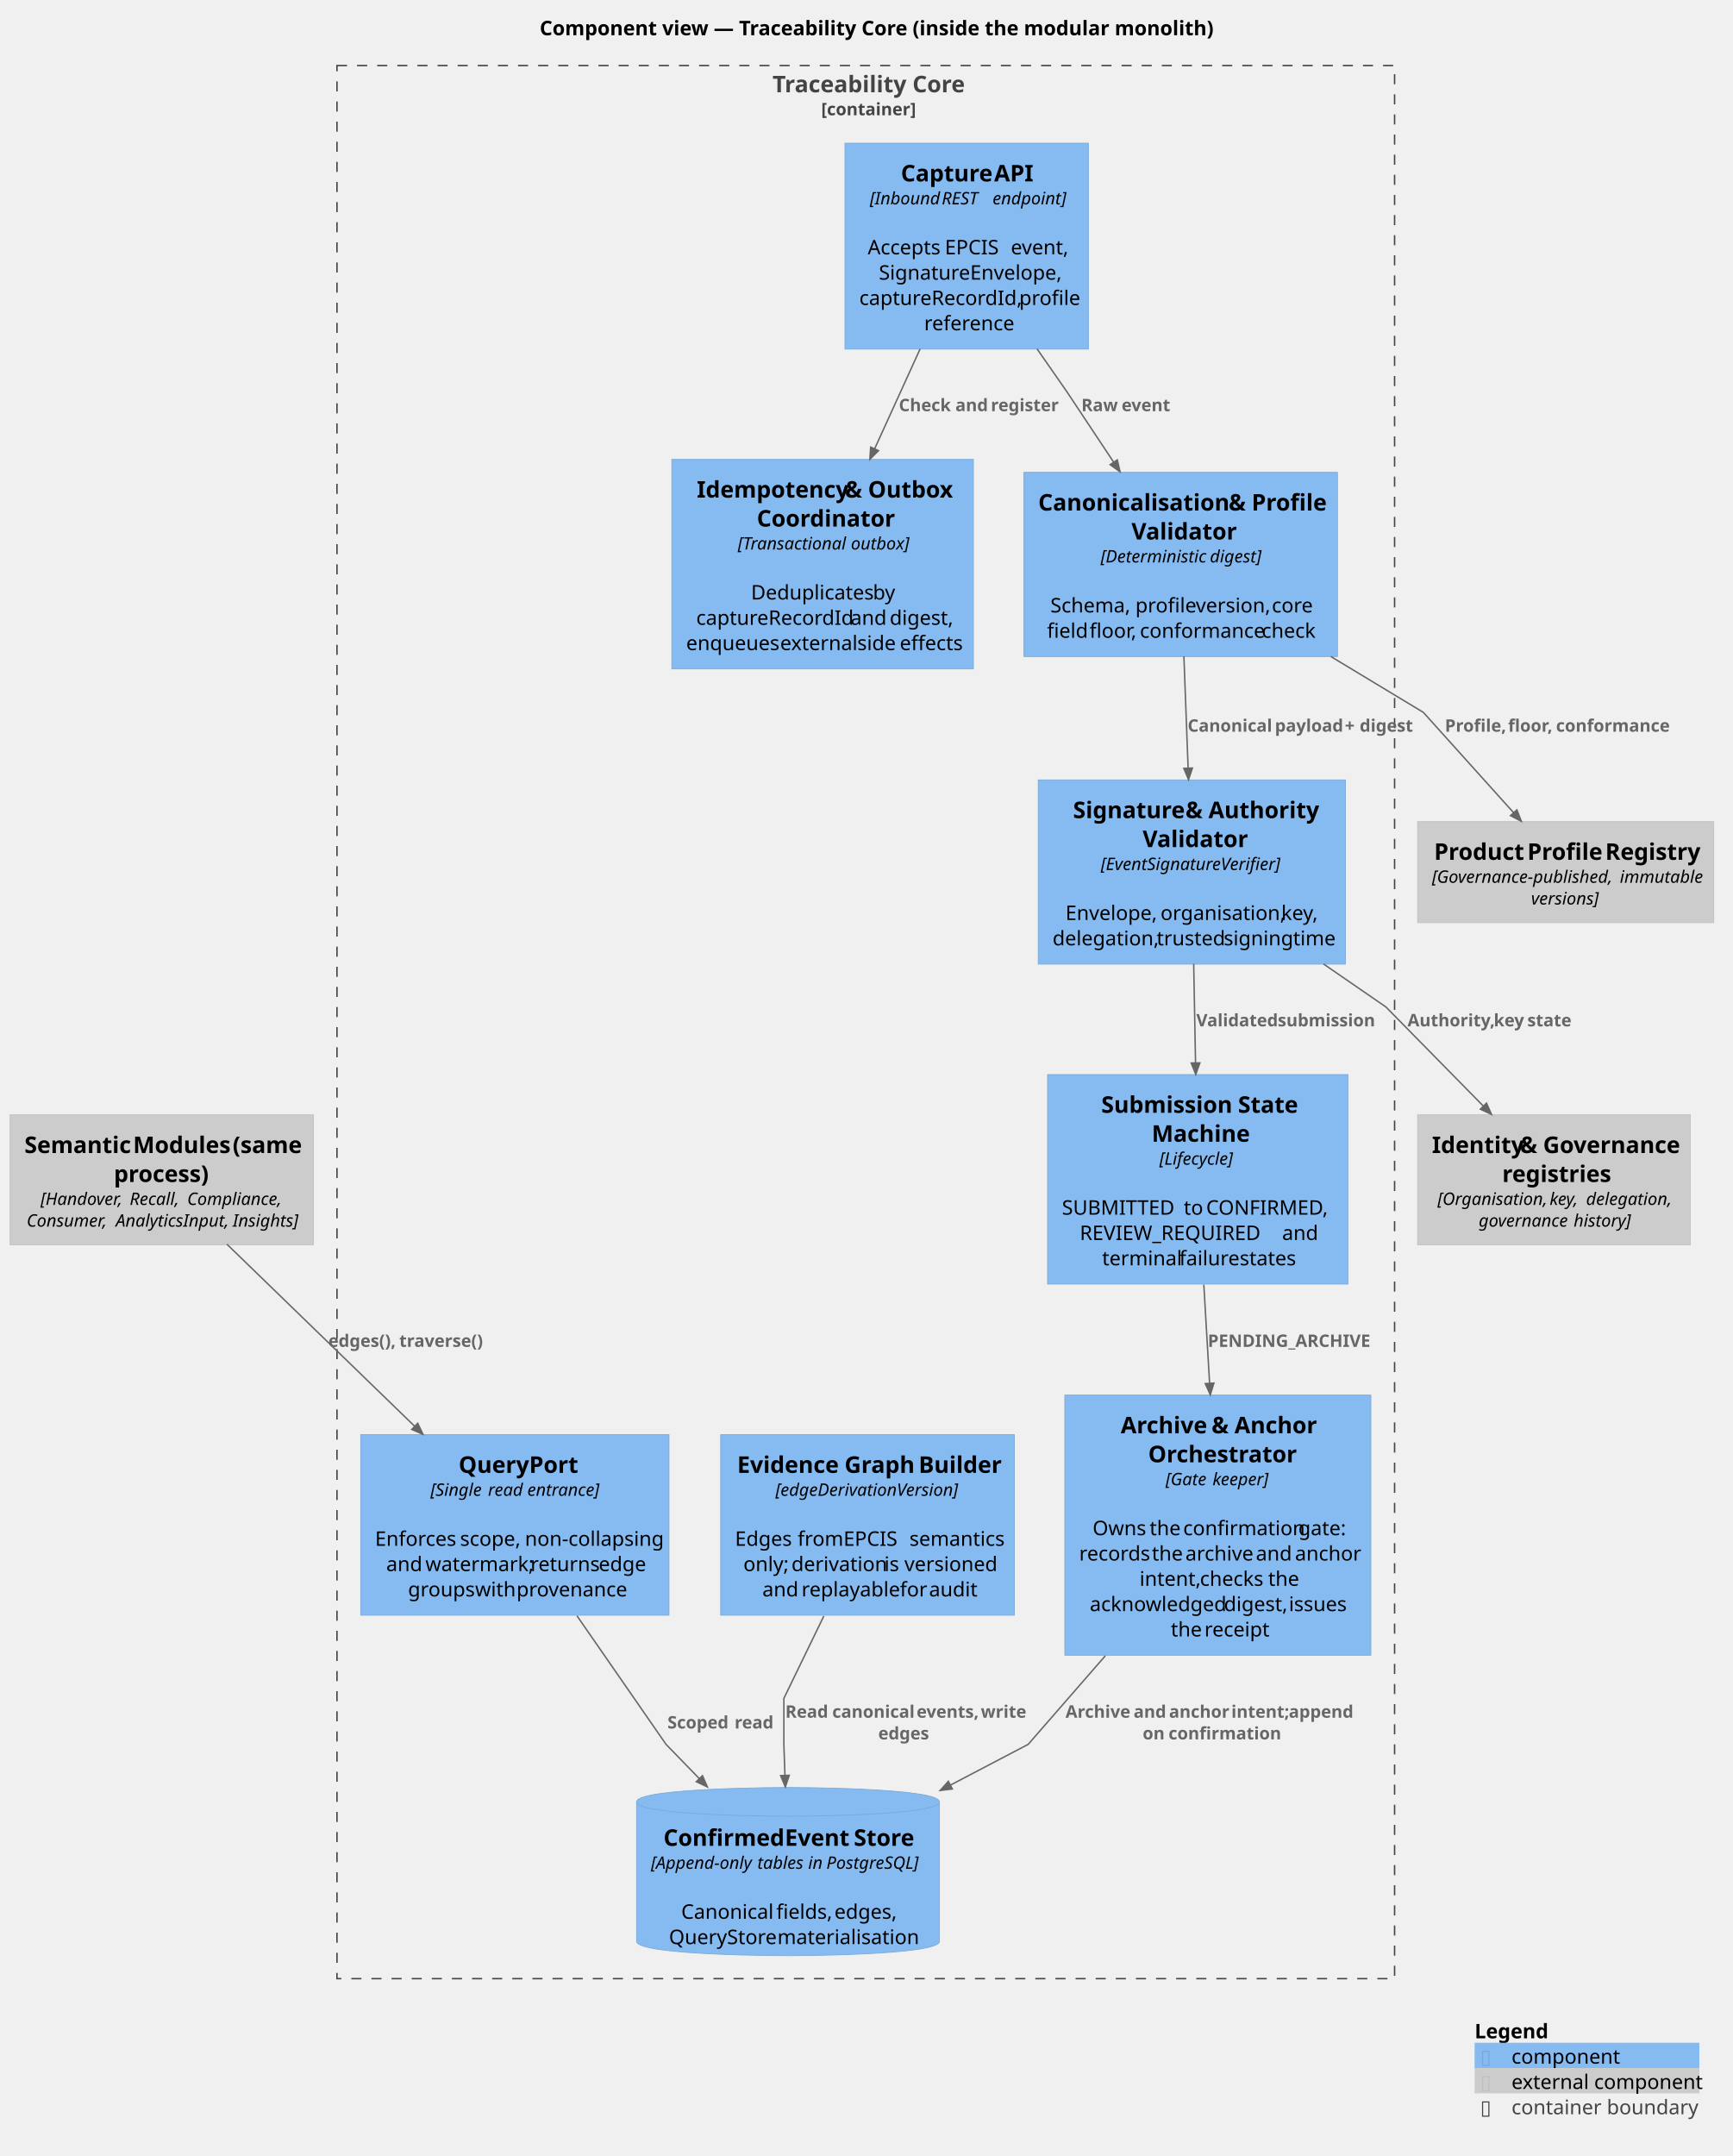
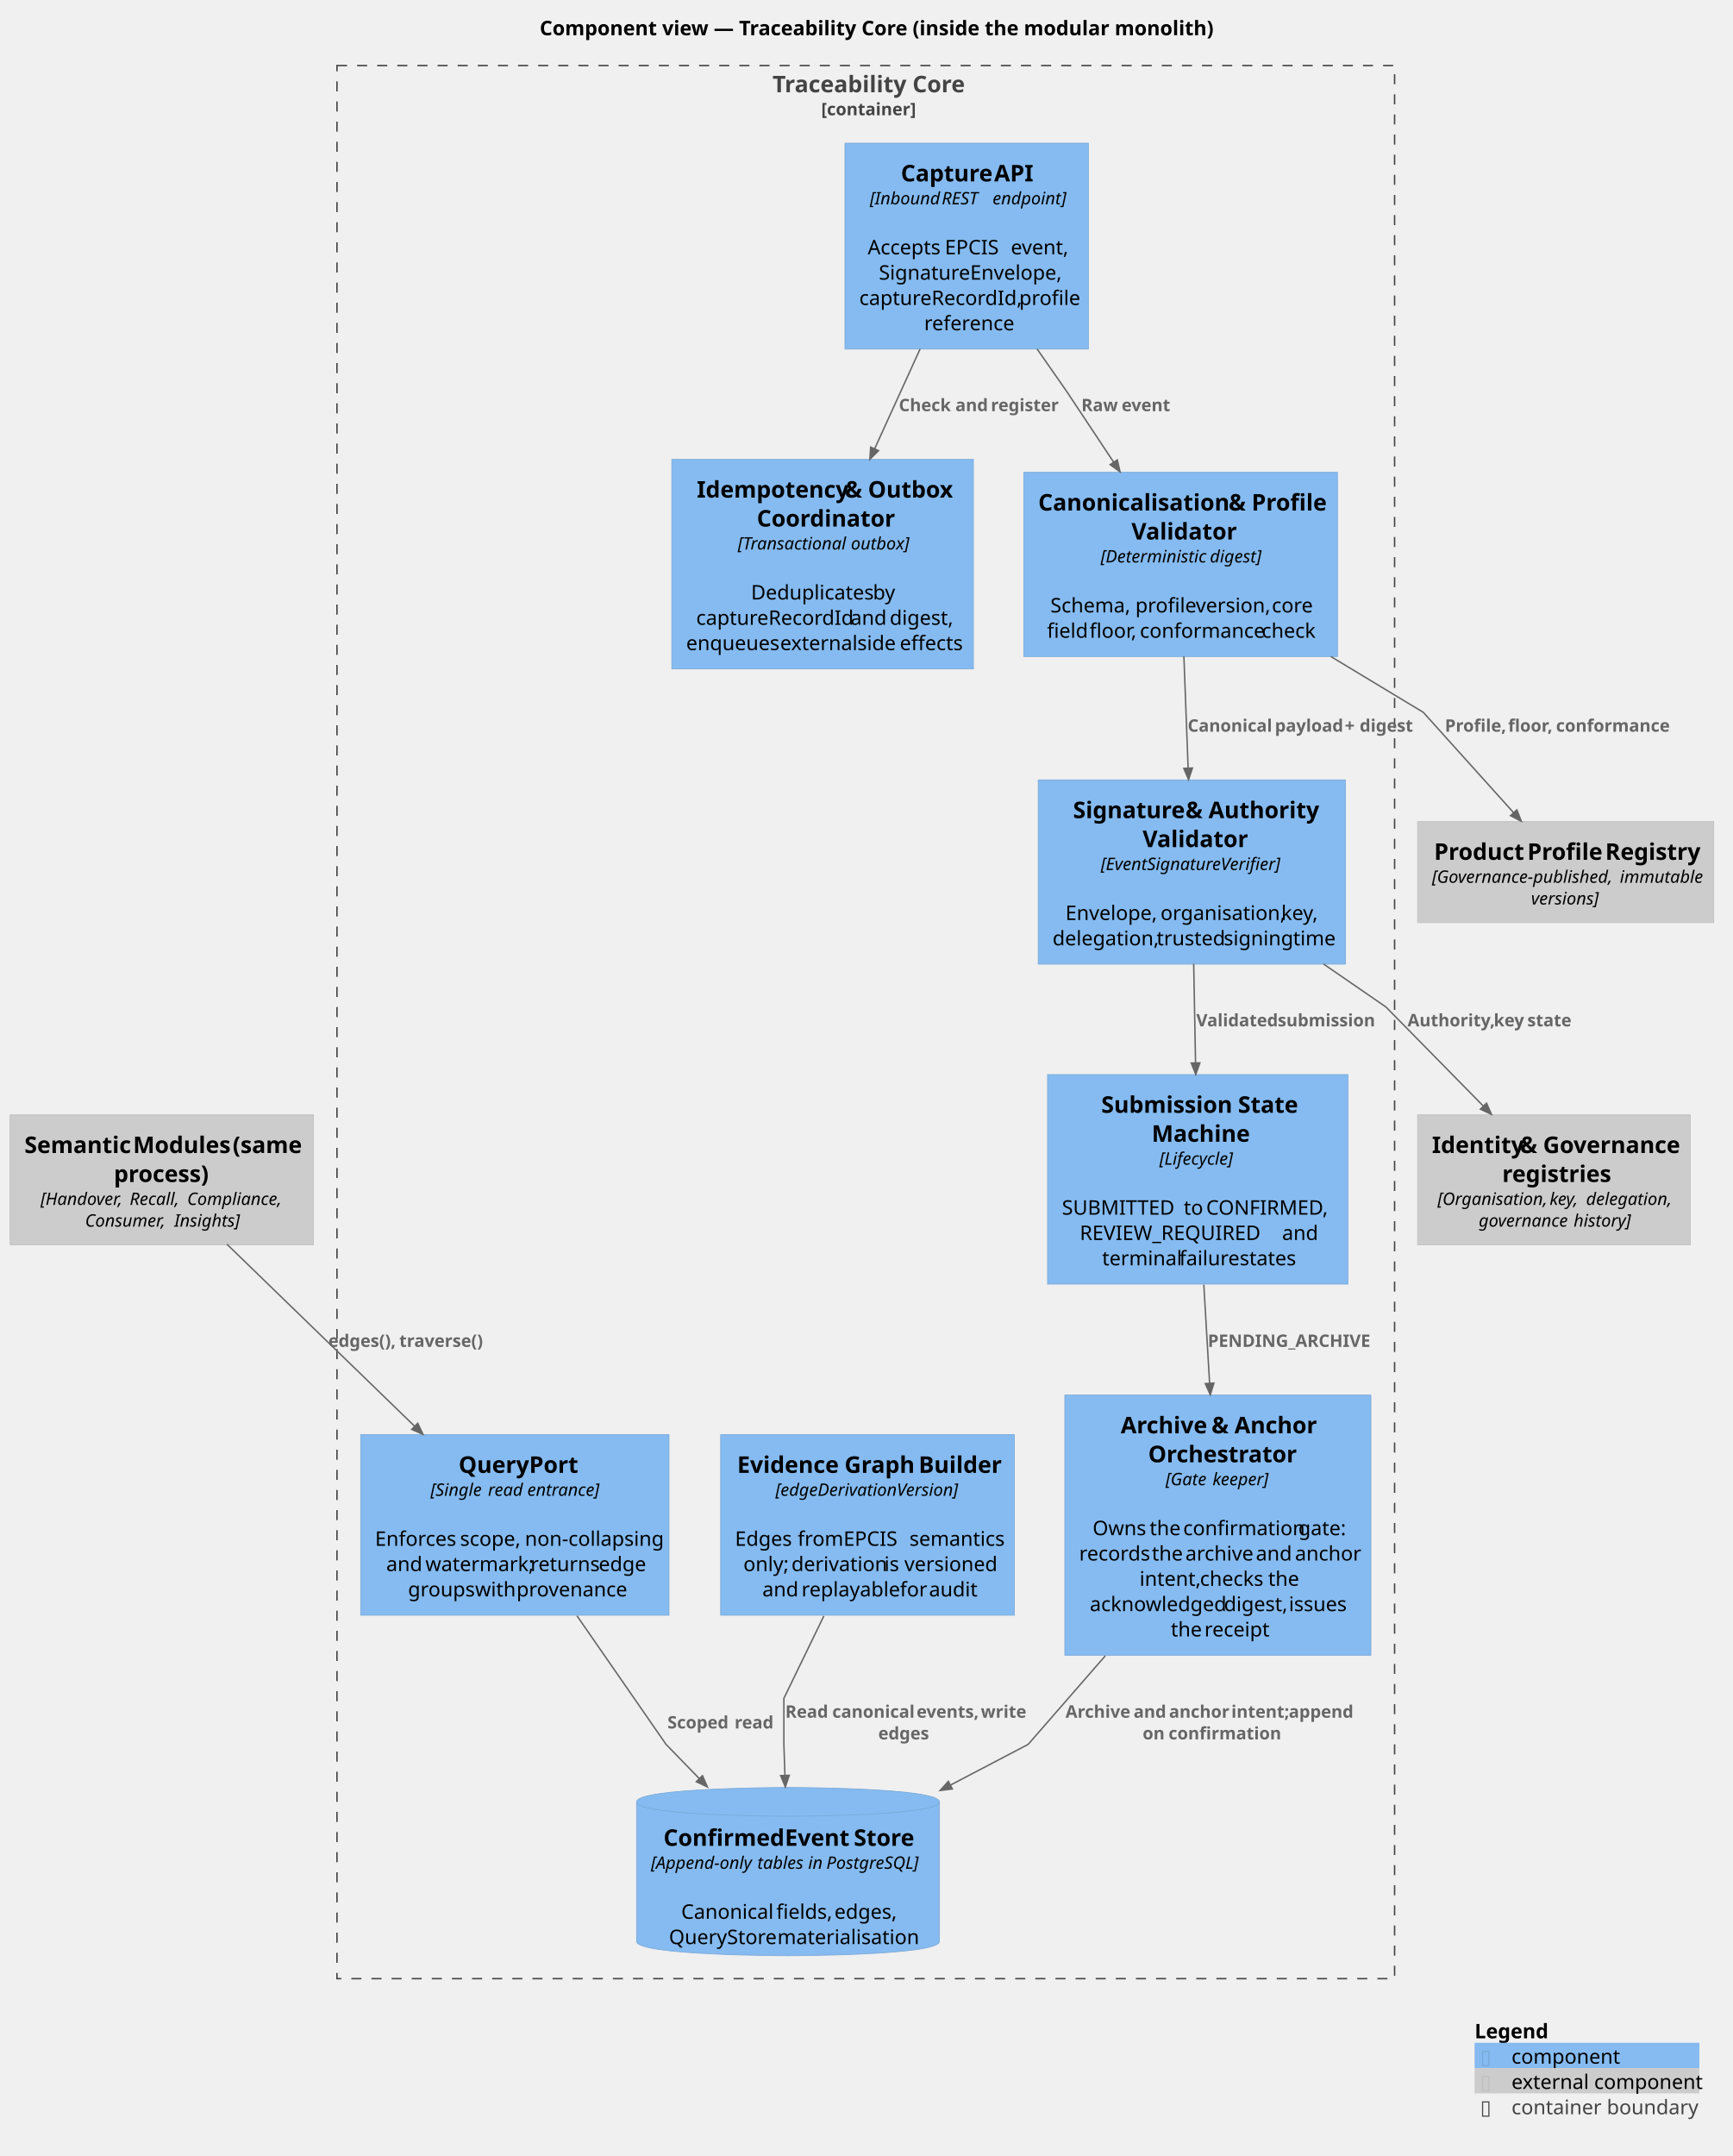
<svg xmlns="http://www.w3.org/2000/svg" version="1.1" data-diagram-type="DESCRIPTION" style="width:1206px;height:1500px;background:#FFFFFF;" width="1206px" height="1500px" viewBox="0 0 1206 1500" zoomAndPan="magnify" preserveAspectRatio="none" contentStyleType="text/css">
  <defs />
  <g font-family="sans-serif" lengthAdjust="spacing">
    <g class="title" data-source-line="4">
      <text x="375.557" y="24.533" fill="#000" font-size="14" textLength="448.485" font-weight="700">Component view — Traceability Core (inside the modular monolith)</text>
    </g>
    <g class="cluster" data-qualified-name="core" id="ent0001" data-source-line="1690">
      <rect x="234.5" y="45.609" width="736" height="1331" fill="none" style="stroke:#444;stroke-width:1;stroke-dasharray:7,7;" />
      <text x="537.586" y="64.219" fill="#444" font-size="16" textLength="129.828" font-weight="700">Traceability Core</text>
      <text x="571.498" y="80.191" fill="#444" font-size="12" textLength="62.004" font-weight="700">[container]</text>
    </g>
    <g class="entity" data-qualified-name="core.capture" id="ent0002" data-source-line="83">
      <rect x="588" y="99.609" width="169.413" height="143.266" fill="#85BBF0" style="stroke:#78A8D8;stroke-width:0.5;" />
      <text x="626.921" y="126.219" fill="#000" font-size="16" textLength="60.453" font-weight="700">Capture</text>
      <text x="687.375" y="126.219" fill="#000" font-size="16" font-weight="700"> </text>
      <text x="691.82" y="126.219" fill="#000" font-size="16" textLength="26.672" font-weight="700">API</text>
      <text x="605.327" y="142.191" fill="#000" font-size="12" textLength="46.711" font-style="italic">[Inbound</text>
      <text x="652.038" y="142.191" fill="#000" font-size="12" font-style="italic"> </text>
      <text x="655.372" y="142.191" fill="#000" font-size="12" textLength="32.004" font-style="italic">REST</text>
      <text x="687.375" y="142.191" fill="#000" font-size="12" font-style="italic"> </text>
      <text x="690.709" y="142.191" fill="#000" font-size="12" textLength="49.377" font-style="italic">endpoint]</text>
      <text x="670.762" y="159.361" fill="#000" font-size="14"> </text>
      <text x="603.841" y="176.971" fill="#000" font-size="14" textLength="49.8">Accepts</text>
      <text x="653.641" y="176.971" fill="#000" font-size="14"> </text>
      <text x="657.531" y="176.971" fill="#000" font-size="14" textLength="42.014">EPCIS</text>
      <text x="699.544" y="176.971" fill="#000" font-size="14"> </text>
      <text x="703.434" y="176.971" fill="#000" font-size="14" textLength="38.138">event,</text>
      <text x="611.607" y="194.58" fill="#000" font-size="14" textLength="122.199">SignatureEnvelope,</text>
      <text x="598" y="212.189" fill="#000" font-size="14" textLength="107.393">captureRecordId,</text>
      <text x="705.393" y="212.189" fill="#000" font-size="14"> </text>
      <text x="709.282" y="212.189" fill="#000" font-size="14" textLength="38.131">profile</text>
      <text x="643.134" y="229.799" fill="#000" font-size="14" textLength="59.145">reference</text>
    </g>
    <g class="entity" data-qualified-name="core.idem" id="ent0003" data-source-line="83">
      <rect x="467.5" y="319.609" width="209.902" height="145.781" fill="#85BBF0" style="stroke:#78A8D8;stroke-width:0.5;" />
      <text x="484.889" y="346.219" fill="#000" font-size="16" textLength="98.688" font-weight="700">Idempotency</text>
      <text x="583.576" y="346.219" fill="#000" font-size="16" font-weight="700"> </text>
      <text x="588.021" y="346.219" fill="#000" font-size="16" font-weight="700">&amp;</text>
      <text x="599.576" y="346.219" fill="#000" font-size="16" font-weight="700"> </text>
      <text x="604.021" y="346.219" fill="#000" font-size="16" textLength="55.992" font-weight="700">Outbox</text>
      <text x="526.678" y="366.344" fill="#000" font-size="16" textLength="91.547" font-weight="700">Coordinator</text>
      <text x="513.418" y="382.316" fill="#000" font-size="12" textLength="75.369" font-style="italic">[Transactional</text>
      <text x="588.787" y="382.316" fill="#000" font-size="12" font-style="italic"> </text>
      <text x="592.121" y="382.316" fill="#000" font-size="12" textLength="39.363" font-style="italic">outbox]</text>
      <text x="570.506" y="399.486" fill="#000" font-size="14"> </text>
      <text x="522.645" y="417.096" fill="#000" font-size="14" textLength="80.938">Deduplicates</text>
      <text x="603.582" y="417.096" fill="#000" font-size="14"> </text>
      <text x="607.472" y="417.096" fill="#000" font-size="14" textLength="14.786">by</text>
      <text x="484.507" y="434.705" fill="#000" font-size="14" textLength="103.503">captureRecordId</text>
      <text x="588.01" y="434.705" fill="#000" font-size="14"> </text>
      <text x="591.899" y="434.705" fill="#000" font-size="14" textLength="23.358">and</text>
      <text x="615.258" y="434.705" fill="#000" font-size="14"> </text>
      <text x="619.147" y="434.705" fill="#000" font-size="14" textLength="41.248">digest,</text>
      <text x="477.5" y="452.314" fill="#000" font-size="14" textLength="61.503">enqueues</text>
      <text x="539.003" y="452.314" fill="#000" font-size="14"> </text>
      <text x="542.893" y="452.314" fill="#000" font-size="14" textLength="49.807">external</text>
      <text x="592.699" y="452.314" fill="#000" font-size="14"> </text>
      <text x="596.589" y="452.314" fill="#000" font-size="14" textLength="25.683">side</text>
      <text x="622.271" y="452.314" fill="#000" font-size="14"> </text>
      <text x="626.161" y="452.314" fill="#000" font-size="14" textLength="41.241">effects</text>
    </g>
    <g class="entity" data-qualified-name="core.canon" id="ent0004" data-source-line="83">
      <rect x="712.5" y="328.609" width="218.258" height="128.172" fill="#85BBF0" style="stroke:#78A8D8;stroke-width:0.5;" />
      <text x="722.5" y="355.219" fill="#000" font-size="16" textLength="128.023" font-weight="700">Canonicalisation</text>
      <text x="850.523" y="355.219" fill="#000" font-size="16" font-weight="700"> </text>
      <text x="854.969" y="355.219" fill="#000" font-size="16" font-weight="700">&amp;</text>
      <text x="866.523" y="355.219" fill="#000" font-size="16" font-weight="700"> </text>
      <text x="870.969" y="355.219" fill="#000" font-size="16" textLength="49.789" font-weight="700">Profile</text>
      <text x="787.398" y="375.344" fill="#000" font-size="16" textLength="68.461" font-weight="700">Validator</text>
      <text x="765.944" y="391.316" fill="#000" font-size="12" textLength="72.68" font-style="italic">[Deterministic</text>
      <text x="838.624" y="391.316" fill="#000" font-size="12" font-style="italic"> </text>
      <text x="841.958" y="391.316" fill="#000" font-size="12" textLength="35.355" font-style="italic">digest]</text>
      <text x="819.684" y="408.486" fill="#000" font-size="14"> </text>
      <text x="730.978" y="426.096" fill="#000" font-size="14" textLength="55.248">Schema,</text>
      <text x="786.226" y="426.096" fill="#000" font-size="14"> </text>
      <text x="790.115" y="426.096" fill="#000" font-size="14" textLength="38.131">profile</text>
      <text x="828.246" y="426.096" fill="#000" font-size="14"> </text>
      <text x="832.136" y="426.096" fill="#000" font-size="14" textLength="49.021">version,</text>
      <text x="881.156" y="426.096" fill="#000" font-size="14"> </text>
      <text x="885.046" y="426.096" fill="#000" font-size="14" textLength="27.234">core</text>
      <text x="728.64" y="443.705" fill="#000" font-size="14" textLength="25.683">field</text>
      <text x="754.322" y="443.705" fill="#000" font-size="14"> </text>
      <text x="758.212" y="443.705" fill="#000" font-size="14" textLength="31.124">floor,</text>
      <text x="789.336" y="443.705" fill="#000" font-size="14"> </text>
      <text x="793.226" y="443.705" fill="#000" font-size="14" textLength="80.931">conformance</text>
      <text x="874.156" y="443.705" fill="#000" font-size="14"> </text>
      <text x="878.046" y="443.705" fill="#000" font-size="14" textLength="36.572">check</text>
    </g>
    <g class="entity" data-qualified-name="core.sig" id="ent0005" data-source-line="83">
      <rect x="722.5" y="542.609" width="213.785" height="128.172" fill="#85BBF0" style="stroke:#78A8D8;stroke-width:0.5;" />
      <text x="746.725" y="569.219" fill="#000" font-size="16" textLength="73.789" font-weight="700">Signature</text>
      <text x="820.514" y="569.219" fill="#000" font-size="16" font-weight="700"> </text>
      <text x="824.959" y="569.219" fill="#000" font-size="16" font-weight="700">&amp;</text>
      <text x="836.514" y="569.219" fill="#000" font-size="16" font-weight="700"> </text>
      <text x="840.959" y="569.219" fill="#000" font-size="16" textLength="71.102" font-weight="700">Authority</text>
      <text x="795.162" y="589.344" fill="#000" font-size="16" textLength="68.461" font-weight="700">Validator</text>
      <text x="766.026" y="605.316" fill="#000" font-size="12" textLength="126.732" font-style="italic">[EventSignatureVerifier]</text>
      <text x="827.448" y="622.486" fill="#000" font-size="14"> </text>
      <text x="741.448" y="640.096" fill="#000" font-size="14" textLength="62.269">Envelope,</text>
      <text x="803.717" y="640.096" fill="#000" font-size="14"> </text>
      <text x="807.606" y="640.096" fill="#000" font-size="14" textLength="80.165">organisation,</text>
      <text x="887.771" y="640.096" fill="#000" font-size="14"> </text>
      <text x="891.661" y="640.096" fill="#000" font-size="14" textLength="25.676">key,</text>
      <text x="732.5" y="657.705" fill="#000" font-size="14" textLength="68.503">delegation,</text>
      <text x="801.003" y="657.705" fill="#000" font-size="14"> </text>
      <text x="804.893" y="657.705" fill="#000" font-size="14" textLength="42.8">trusted</text>
      <text x="847.692" y="657.705" fill="#000" font-size="14"> </text>
      <text x="851.582" y="657.705" fill="#000" font-size="14" textLength="44.365">signing</text>
      <text x="895.947" y="657.705" fill="#000" font-size="14"> </text>
      <text x="899.837" y="657.705" fill="#000" font-size="14" textLength="26.448">time</text>
    </g>
    <g class="entity" data-qualified-name="core.sm" id="ent0006" data-source-line="83">
      <rect x="729" y="747.609" width="209.007" height="145.781" fill="#85BBF0" style="stroke:#78A8D8;stroke-width:0.5;" />
      <text x="766.378" y="774.219" fill="#000" font-size="16" textLength="90.68" font-weight="700">Submission</text>
      <text x="857.058" y="774.219" fill="#000" font-size="16" font-weight="700"> </text>
      <text x="861.503" y="774.219" fill="#000" font-size="16" textLength="39.125" font-weight="700">State</text>
      <text x="801.496" y="794.344" fill="#000" font-size="16" textLength="64.016" font-weight="700">Machine</text>
      <text x="806.826" y="810.316" fill="#000" font-size="12" textLength="53.355" font-style="italic">[Lifecycle]</text>
      <text x="831.559" y="827.486" fill="#000" font-size="14"> </text>
      <text x="739" y="845.096" fill="#000" font-size="14" textLength="80.89">SUBMITTED</text>
      <text x="819.89" y="845.096" fill="#000" font-size="14"> </text>
      <text x="823.779" y="845.096" fill="#000" font-size="14" textLength="11.676">to</text>
      <text x="835.455" y="845.096" fill="#000" font-size="14"> </text>
      <text x="839.345" y="845.096" fill="#000" font-size="14" textLength="88.662">CONFIRMED,</text>
      <text x="751.424" y="862.705" fill="#000" font-size="14" textLength="136.91">REVIEW_REQUIRED</text>
      <text x="888.334" y="862.705" fill="#000" font-size="14"> </text>
      <text x="892.224" y="862.705" fill="#000" font-size="14" textLength="23.358">and</text>
      <text x="766.976" y="880.314" fill="#000" font-size="14" textLength="49.793">terminal</text>
      <text x="816.769" y="880.314" fill="#000" font-size="14"> </text>
      <text x="820.659" y="880.314" fill="#000" font-size="14" textLength="38.131">failure</text>
      <text x="858.79" y="880.314" fill="#000" font-size="14"> </text>
      <text x="862.679" y="880.314" fill="#000" font-size="14" textLength="37.352">states</text>
    </g>
    <g class="entity" data-qualified-name="core.orch" id="ent0007" data-source-line="83">
      <rect x="741" y="970.609" width="212.999" height="181" fill="#85BBF0" style="stroke:#78A8D8;stroke-width:0.5;" />
      <text x="779.929" y="997.219" fill="#000" font-size="16" textLength="58.695" font-weight="700">Archive</text>
      <text x="838.625" y="997.219" fill="#000" font-size="16" font-weight="700"> </text>
      <text x="843.07" y="997.219" fill="#000" font-size="16" font-weight="700">&amp;</text>
      <text x="854.625" y="997.219" fill="#000" font-size="16" font-weight="700"> </text>
      <text x="859.07" y="997.219" fill="#000" font-size="16" textLength="56" font-weight="700">Anchor</text>
      <text x="799.039" y="1017.344" fill="#000" font-size="16" textLength="96.922" font-weight="700">Orchestrator</text>
      <text x="811.145" y="1033.316" fill="#000" font-size="12" textLength="29.35" font-style="italic">[Gate</text>
      <text x="840.495" y="1033.316" fill="#000" font-size="12" font-style="italic"> </text>
      <text x="843.829" y="1033.316" fill="#000" font-size="12" textLength="40.025" font-style="italic">keeper]</text>
      <text x="845.555" y="1050.486" fill="#000" font-size="14"> </text>
      <text x="760.345" y="1068.096" fill="#000" font-size="14" textLength="35.786">Owns</text>
      <text x="796.131" y="1068.096" fill="#000" font-size="14"> </text>
      <text x="800.021" y="1068.096" fill="#000" font-size="14" textLength="19.462">the</text>
      <text x="819.482" y="1068.096" fill="#000" font-size="14"> </text>
      <text x="823.372" y="1068.096" fill="#000" font-size="14" textLength="76.255">confirmation</text>
      <text x="899.627" y="1068.096" fill="#000" font-size="14"> </text>
      <text x="903.517" y="1068.096" fill="#000" font-size="14" textLength="31.138">gate:</text>
      <text x="751" y="1085.705" fill="#000" font-size="14" textLength="46.683">records</text>
      <text x="797.683" y="1085.705" fill="#000" font-size="14"> </text>
      <text x="801.572" y="1085.705" fill="#000" font-size="14" textLength="19.462">the</text>
      <text x="821.034" y="1085.705" fill="#000" font-size="14"> </text>
      <text x="824.924" y="1085.705" fill="#000" font-size="14" textLength="45.131">archive</text>
      <text x="870.055" y="1085.705" fill="#000" font-size="14"> </text>
      <text x="873.944" y="1085.705" fill="#000" font-size="14" textLength="23.358">and</text>
      <text x="897.303" y="1085.705" fill="#000" font-size="14"> </text>
      <text x="901.192" y="1085.705" fill="#000" font-size="14" textLength="42.807">anchor</text>
      <text x="793.024" y="1103.314" fill="#000" font-size="14" textLength="38.138">intent,</text>
      <text x="831.162" y="1103.314" fill="#000" font-size="14"> </text>
      <text x="835.051" y="1103.314" fill="#000" font-size="14" textLength="43.572">checks</text>
      <text x="878.624" y="1103.314" fill="#000" font-size="14"> </text>
      <text x="882.513" y="1103.314" fill="#000" font-size="14" textLength="19.462">the</text>
      <text x="758.39" y="1120.924" fill="#000" font-size="14" textLength="89.51">acknowledged</text>
      <text x="847.899" y="1120.924" fill="#000" font-size="14"> </text>
      <text x="851.789" y="1120.924" fill="#000" font-size="14" textLength="41.248">digest,</text>
      <text x="893.037" y="1120.924" fill="#000" font-size="14"> </text>
      <text x="896.927" y="1120.924" fill="#000" font-size="14" textLength="39.683">issues</text>
      <text x="814.813" y="1138.533" fill="#000" font-size="14" textLength="19.462">the</text>
      <text x="834.275" y="1138.533" fill="#000" font-size="14"> </text>
      <text x="838.165" y="1138.533" fill="#000" font-size="14" textLength="42.021">receipt</text>
    </g>
    <g class="entity" data-qualified-name="core.graph" id="ent0008" data-source-line="83">
      <rect x="501.5" y="998.109" width="204.399" height="125.656" fill="#85BBF0" style="stroke:#78A8D8;stroke-width:0.5;" />
      <text x="513.008" y="1024.719" fill="#000" font-size="16" textLength="70.258" font-weight="700">Evidence</text>
      <text x="583.266" y="1024.719" fill="#000" font-size="16" font-weight="700"> </text>
      <text x="587.711" y="1024.719" fill="#000" font-size="16" textLength="47.117" font-weight="700">Graph</text>
      <text x="634.829" y="1024.719" fill="#000" font-size="16" font-weight="700"> </text>
      <text x="639.274" y="1024.719" fill="#000" font-size="16" textLength="55.117" font-weight="700">Builder</text>
      <text x="539.663" y="1040.691" fill="#000" font-size="12" textLength="128.074" font-style="italic">[edgeDerivationVersion]</text>
      <text x="601.755" y="1057.861" fill="#000" font-size="14"> </text>
      <text x="511.5" y="1075.471" fill="#000" font-size="14" textLength="39.696">Edges</text>
      <text x="551.196" y="1075.471" fill="#000" font-size="14"> </text>
      <text x="555.086" y="1075.471" fill="#000" font-size="14" textLength="28">from</text>
      <text x="583.086" y="1075.471" fill="#000" font-size="14"> </text>
      <text x="586.976" y="1075.471" fill="#000" font-size="14" textLength="42.014">EPCIS</text>
      <text x="628.989" y="1075.471" fill="#000" font-size="14"> </text>
      <text x="632.879" y="1075.471" fill="#000" font-size="14" textLength="63.021">semantics</text>
      <text x="517.321" y="1093.08" fill="#000" font-size="14" textLength="29.572">only;</text>
      <text x="546.893" y="1093.08" fill="#000" font-size="14"> </text>
      <text x="550.783" y="1093.08" fill="#000" font-size="14" textLength="60.703">derivation</text>
      <text x="611.486" y="1093.08" fill="#000" font-size="14"> </text>
      <text x="615.375" y="1093.08" fill="#000" font-size="14" textLength="10.11">is</text>
      <text x="625.486" y="1093.08" fill="#000" font-size="14"> </text>
      <text x="629.375" y="1093.08" fill="#000" font-size="14" textLength="60.703">versioned</text>
      <text x="530.538" y="1110.689" fill="#000" font-size="14" textLength="23.358">and</text>
      <text x="553.896" y="1110.689" fill="#000" font-size="14"> </text>
      <text x="557.786" y="1110.689" fill="#000" font-size="14" textLength="64.6">replayable</text>
      <text x="622.386" y="1110.689" fill="#000" font-size="14"> </text>
      <text x="626.275" y="1110.689" fill="#000" font-size="14" textLength="16.338">for</text>
      <text x="642.613" y="1110.689" fill="#000" font-size="14"> </text>
      <text x="646.503" y="1110.689" fill="#000" font-size="14" textLength="30.358">audit</text>
    </g>
    <g class="entity" data-qualified-name="core.store" id="ent0009" data-source-line="87">
      <path d="M443,1253.609 C443,1243.609 548.391,1243.609 548.391,1243.609 C548.391,1243.609 653.781,1243.609 653.781,1253.609 L653.781,1350.656 C653.781,1360.656 548.391,1360.656 548.391,1360.656 C548.391,1360.656 443,1360.656 443,1350.656 L443,1253.609" style="stroke:#78A8D8;stroke-width:0.5;" fill="#85BBF0" />
      <path d="M443,1253.609 C443,1263.609 548.391,1263.609 548.391,1263.609 C548.391,1263.609 653.781,1263.609 653.781,1253.609" style="stroke:#78A8D8;stroke-width:0.5;" fill="none" />
      <text x="461.711" y="1284.219" fill="#000" font-size="16" textLength="80" font-weight="700">Confirmed</text>
      <text x="541.711" y="1284.219" fill="#000" font-size="16" font-weight="700"> </text>
      <text x="546.156" y="1284.219" fill="#000" font-size="16" textLength="43.57" font-weight="700">Event</text>
      <text x="589.727" y="1284.219" fill="#000" font-size="16" font-weight="700"> </text>
      <text x="594.172" y="1284.219" fill="#000" font-size="16" textLength="40.898" font-weight="700">Store</text>
      <text x="453" y="1300.191" fill="#000" font-size="12" textLength="70.717" font-style="italic">[Append-only</text>
      <text x="523.717" y="1300.191" fill="#000" font-size="12" font-style="italic"> </text>
      <text x="527.051" y="1300.191" fill="#000" font-size="12" textLength="32.021" font-style="italic">tables</text>
      <text x="559.072" y="1300.191" fill="#000" font-size="12" font-style="italic"> </text>
      <text x="562.406" y="1300.191" fill="#000" font-size="12" textLength="9.34" font-style="italic">in</text>
      <text x="571.746" y="1300.191" fill="#000" font-size="12" font-style="italic"> </text>
      <text x="575.08" y="1300.191" fill="#000" font-size="12" textLength="68.701" font-style="italic">PostgreSQL]</text>
      <text x="546.446" y="1317.361" fill="#000" font-size="14"> </text>
      <text x="474.067" y="1334.971" fill="#000" font-size="14" textLength="62.262">Canonical</text>
      <text x="536.329" y="1334.971" fill="#000" font-size="14"> </text>
      <text x="540.218" y="1334.971" fill="#000" font-size="14" textLength="36.572">fields,</text>
      <text x="576.791" y="1334.971" fill="#000" font-size="14"> </text>
      <text x="580.68" y="1334.971" fill="#000" font-size="14" textLength="42.034">edges,</text>
      <text x="465.522" y="1352.58" fill="#000" font-size="14" textLength="71.586">QueryStore</text>
      <text x="537.108" y="1352.58" fill="#000" font-size="14"> </text>
      <text x="540.998" y="1352.58" fill="#000" font-size="14" textLength="90.262">materialisation</text>
    </g>
    <g class="entity" data-qualified-name="core.query" id="ent0010" data-source-line="83">
      <rect x="251" y="998.109" width="214.558" height="125.656" fill="#85BBF0" style="stroke:#78A8D8;stroke-width:0.5;" />
      <text x="319.158" y="1024.719" fill="#000" font-size="16" textLength="78.242" font-weight="700">QueryPort</text>
      <text x="299.574" y="1040.691" fill="#000" font-size="12" textLength="36.691" font-style="italic">[Single</text>
      <text x="336.265" y="1040.691" fill="#000" font-size="12" font-style="italic"> </text>
      <text x="339.599" y="1040.691" fill="#000" font-size="12" textLength="24.018" font-style="italic">read</text>
      <text x="363.617" y="1040.691" fill="#000" font-size="12" font-style="italic"> </text>
      <text x="366.951" y="1040.691" fill="#000" font-size="12" textLength="50.033" font-style="italic">entrance]</text>
      <text x="356.334" y="1057.861" fill="#000" font-size="14"> </text>
      <text x="261" y="1075.471" fill="#000" font-size="14" textLength="55.248">Enforces</text>
      <text x="316.248" y="1075.471" fill="#000" font-size="14"> </text>
      <text x="320.138" y="1075.471" fill="#000" font-size="14" textLength="41.248">scope,</text>
      <text x="361.386" y="1075.471" fill="#000" font-size="14"> </text>
      <text x="365.275" y="1075.471" fill="#000" font-size="14" textLength="90.282">non-collapsing</text>
      <text x="268.79" y="1093.08" fill="#000" font-size="14" textLength="23.358">and</text>
      <text x="292.148" y="1093.08" fill="#000" font-size="14"> </text>
      <text x="296.038" y="1093.08" fill="#000" font-size="14" textLength="69.234">watermark;</text>
      <text x="365.272" y="1093.08" fill="#000" font-size="14"> </text>
      <text x="369.162" y="1093.08" fill="#000" font-size="14" textLength="43.572">returns</text>
      <text x="412.734" y="1093.08" fill="#000" font-size="14"> </text>
      <text x="416.624" y="1093.08" fill="#000" font-size="14" textLength="31.145">edge</text>
      <text x="283.955" y="1110.689" fill="#000" font-size="14" textLength="42.807">groups</text>
      <text x="326.762" y="1110.689" fill="#000" font-size="14"> </text>
      <text x="330.651" y="1110.689" fill="#000" font-size="14" textLength="24.896">with</text>
      <text x="355.548" y="1110.689" fill="#000" font-size="14"> </text>
      <text x="359.438" y="1110.689" fill="#000" font-size="14" textLength="73.165">provenance</text>
    </g>
    <g class="entity" data-qualified-name="modules" id="ent0011" data-source-line="95">
      <rect x="7" y="775.609" width="211.172" height="90.438" fill="#CCC" style="stroke:#BFBFBF;stroke-width:0.5;" />
      <text x="17" y="802.219" fill="#000" font-size="16" textLength="71.141" font-weight="700">Semantic</text>
      <text x="88.141" y="802.219" fill="#000" font-size="16" font-weight="700"> </text>
      <text x="92.586" y="802.219" fill="#000" font-size="16" textLength="64.891" font-weight="700">Modules</text>
      <text x="157.477" y="802.219" fill="#000" font-size="16" font-weight="700"> </text>
      <text x="161.922" y="802.219" fill="#000" font-size="16" textLength="46.25" font-weight="700">(same</text>
      <text x="79.238" y="822.344" fill="#000" font-size="16" textLength="66.695" font-weight="700">process)</text>
      <text x="28.214" y="838.316" fill="#000" font-size="12" textLength="58.699" font-style="italic">[Handover,</text>
      <text x="86.913" y="838.316" fill="#000" font-size="12" font-style="italic"> </text>
      <text x="90.247" y="838.316" fill="#000" font-size="12" textLength="36.68" font-style="italic">Recall,</text>
      <text x="126.927" y="838.316" fill="#000" font-size="12" font-style="italic"> </text>
      <text x="130.261" y="838.316" fill="#000" font-size="12" textLength="66.697" font-style="italic">Compliance,</text>
-       <text x="18.543" y="853.41" fill="#000" font-size="12" textLength="58.688" font-style="italic">Consumer,</text>
-       <text x="77.23" y="853.41" fill="#000" font-size="12" font-style="italic"> </text>
-       <text x="80.564" y="853.41" fill="#000" font-size="12" textLength="78.041" font-style="italic">AnalyticsInput,</text>
-       <text x="158.605" y="853.41" fill="#000" font-size="12" font-style="italic"> </text>
-       <text x="161.939" y="853.41" fill="#000" font-size="12" textLength="44.689" font-style="italic">Insights]</text>
+       <text x="59.23" y="853.41" fill="#000" font-size="12" textLength="58.688" font-style="italic">Consumer,</text>
+       <text x="117.918" y="853.41" fill="#000" font-size="12" font-style="italic"> </text>
+       <text x="121.252" y="853.41" fill="#000" font-size="12" textLength="44.689" font-style="italic">Insights]</text>
    </g>
    <g class="entity" data-qualified-name="idgov" id="ent0012" data-source-line="95">
      <rect x="986.5" y="775.609" width="189.82" height="90.438" fill="#CCC" style="stroke:#BFBFBF;stroke-width:0.5;" />
      <text x="996.5" y="802.219" fill="#000" font-size="16" textLength="56.891" font-weight="700">Identity</text>
      <text x="1053.391" y="802.219" fill="#000" font-size="16" font-weight="700"> </text>
      <text x="1057.836" y="802.219" fill="#000" font-size="16" font-weight="700">&amp;</text>
      <text x="1069.391" y="802.219" fill="#000" font-size="16" font-weight="700"> </text>
      <text x="1073.836" y="802.219" fill="#000" font-size="16" textLength="92.484" font-weight="700">Governance</text>
      <text x="1045.391" y="822.344" fill="#000" font-size="16" textLength="72.039" font-weight="700">registries</text>
      <text x="1000.36" y="838.316" fill="#000" font-size="12" textLength="74.707" font-style="italic">[Organisation,</text>
      <text x="1075.067" y="838.316" fill="#000" font-size="12" font-style="italic"> </text>
      <text x="1078.401" y="838.316" fill="#000" font-size="12" textLength="22.008" font-style="italic">key,</text>
      <text x="1100.409" y="838.316" fill="#000" font-size="12" font-style="italic"> </text>
      <text x="1103.743" y="838.316" fill="#000" font-size="12" textLength="58.717" font-style="italic">delegation,</text>
      <text x="1029.048" y="853.41" fill="#000" font-size="12" textLength="62.713" font-style="italic">governance</text>
      <text x="1091.761" y="853.41" fill="#000" font-size="12" font-style="italic"> </text>
      <text x="1095.095" y="853.41" fill="#000" font-size="12" textLength="38.678" font-style="italic">history]</text>
    </g>
    <g class="entity" data-qualified-name="profiles" id="ent0013" data-source-line="95">
      <rect x="986.5" y="571.609" width="206.1" height="70.313" fill="#CCC" style="stroke:#BFBFBF;stroke-width:0.5;" />
      <text x="997.976" y="598.219" fill="#000" font-size="16" textLength="60.445" font-weight="700">Product</text>
      <text x="1058.421" y="598.219" fill="#000" font-size="16" font-weight="700"> </text>
      <text x="1062.866" y="598.219" fill="#000" font-size="16" textLength="49.789" font-weight="700">Profile</text>
      <text x="1112.655" y="598.219" fill="#000" font-size="16" font-weight="700"> </text>
      <text x="1117.101" y="598.219" fill="#000" font-size="16" textLength="64.023" font-weight="700">Registry</text>
      <text x="996.5" y="614.191" fill="#000" font-size="12" textLength="127.412" font-style="italic">[Governance-published,</text>
      <text x="1123.912" y="614.191" fill="#000" font-size="12" font-style="italic"> </text>
      <text x="1127.246" y="614.191" fill="#000" font-size="12" textLength="55.354" font-style="italic">immutable</text>
      <text x="1065.541" y="629.285" fill="#000" font-size="12" textLength="48.018" font-style="italic">versions]</text>
    </g>
    <g class="link" data-entity-1="ent0002" data-entity-2="ent0003" id="lnk14" data-source-line="1803" data-link-type="dependency">
      <path d="M640.31,242.769 C629.12,267.329 619.876,287.619 608.636,312.299" style="stroke:#666;stroke-width:1;" fill="none" id="capture-to-idem" />
      <polygon points="605.32,319.579,611.366,313.542,605.906,311.055,605.32,319.579" fill="#666" style="stroke:#666;stroke-width:1;stroke-linejoin:miter;stroke-miterlimit:10;" />
      <text x="625.5" y="286.066" fill="#666" font-size="12" textLength="36.018" font-weight="700">Check</text>
      <text x="661.518" y="286.066" fill="#666" font-size="12" font-weight="700"> </text>
      <text x="664.852" y="286.066" fill="#666" font-size="12" textLength="21.334" font-weight="700">and</text>
      <text x="686.186" y="286.066" fill="#666" font-size="12" font-weight="700"> </text>
      <text x="689.52" y="286.066" fill="#666" font-size="12" textLength="44.021" font-weight="700">register</text>
    </g>
    <g class="link" data-entity-1="ent0002" data-entity-2="ent0004" id="lnk15" data-source-line="1803" data-link-type="dependency">
      <path d="M721.69,242.729 C733.36,259.489 742.5,272.609 742.5,272.609 C742.5,272.609 756.165,293.195 775.035,321.615" style="stroke:#666;stroke-width:1;" fill="none" id="capture-to-canon" />
      <polygon points="779.46,328.279,777.534,319.955,772.536,323.274,779.46,328.279" fill="#666" style="stroke:#666;stroke-width:1;stroke-linejoin:miter;stroke-miterlimit:10;" />
      <text x="752.5" y="286.066" fill="#666" font-size="12" textLength="24.674" font-weight="700">Raw</text>
      <text x="777.174" y="286.066" fill="#666" font-size="12" font-weight="700"> </text>
      <text x="780.508" y="286.066" fill="#666" font-size="12" textLength="31.348" font-weight="700">event</text>
    </g>
    <g class="link" data-entity-1="ent0004" data-entity-2="ent0005" id="lnk16" data-source-line="1803" data-link-type="dependency">
      <path d="M823.88,456.639 C824.9,483.739 825.786,507.345 826.816,534.455" style="stroke:#666;stroke-width:1;" fill="none" id="canon-to-sig" />
      <polygon points="827.12,542.449,829.814,534.341,823.818,534.569,827.12,542.449" fill="#666" style="stroke:#666;stroke-width:1;stroke-linejoin:miter;stroke-miterlimit:10;" />
      <text x="826.5" y="509.066" fill="#666" font-size="12" textLength="57.346" font-weight="700">Canonical</text>
      <text x="883.846" y="509.066" fill="#666" font-size="12" font-weight="700"> </text>
      <text x="887.18" y="509.066" fill="#666" font-size="12" textLength="45.346" font-weight="700">payload</text>
      <text x="932.525" y="509.066" fill="#666" font-size="12" font-weight="700"> </text>
      <text x="935.859" y="509.066" fill="#666" font-size="12" font-weight="700">+</text>
      <text x="942.867" y="509.066" fill="#666" font-size="12" font-weight="700"> </text>
      <text x="946.201" y="509.066" fill="#666" font-size="12" textLength="35.338" font-weight="700">digest</text>
    </g>
    <g class="link" data-entity-1="ent0005" data-entity-2="ent0006" id="lnk17" data-source-line="1803" data-link-type="dependency">
      <path d="M830.69,670.639 C831.15,694.809 831.519,714.561 831.989,739.521" style="stroke:#666;stroke-width:1;" fill="none" id="sig-to-sm" />
      <polygon points="832.14,747.519,834.989,739.464,828.99,739.577,832.14,747.519" fill="#666" style="stroke:#666;stroke-width:1;stroke-linejoin:miter;stroke-miterlimit:10;" />
      <text x="832.5" y="714.066" fill="#666" font-size="12" textLength="53.35" font-weight="700">Validated</text>
      <text x="885.85" y="714.066" fill="#666" font-size="12" font-weight="700"> </text>
      <text x="889.184" y="714.066" fill="#666" font-size="12" textLength="66.68" font-weight="700">submission</text>
    </g>
    <g class="link" data-entity-1="ent0006" data-entity-2="ent0007" id="lnk18" data-source-line="1803" data-link-type="dependency">
      <path d="M837.74,893.819 C839.15,917.949 840.279,937.153 841.769,962.443" style="stroke:#666;stroke-width:1;" fill="none" id="sm-to-orch" />
      <polygon points="842.24,970.429,844.764,962.267,838.775,962.62,842.24,970.429" fill="#666" style="stroke:#666;stroke-width:1;stroke-linejoin:miter;stroke-miterlimit:10;" />
      <text x="840.5" y="937.066" fill="#666" font-size="12" textLength="115.354" font-weight="700">PENDING_ARCHIVE</text>
    </g>
    <g class="link" data-entity-1="ent0007" data-entity-2="ent0009" id="lnk19" data-source-line="1803" data-link-type="dependency">
      <path d="M769.19,1151.989 C740.77,1184.609 715.5,1213.609 715.5,1213.609 C715.5,1213.609 694.497,1224.618 661.347,1241.978" style="stroke:#666;stroke-width:1;" fill="none" id="orch-to-store" />
      <polygon points="654.26,1245.689,662.739,1244.636,659.955,1239.32,654.26,1245.689" fill="#666" style="stroke:#666;stroke-width:1;stroke-linejoin:miter;stroke-miterlimit:10;" />
      <text x="741.5" y="1195.066" fill="#666" font-size="12" textLength="44.021" font-weight="700">Archive</text>
      <text x="785.521" y="1195.066" fill="#666" font-size="12" font-weight="700"> </text>
      <text x="788.855" y="1195.066" fill="#666" font-size="12" textLength="21.334" font-weight="700">and</text>
      <text x="810.189" y="1195.066" fill="#666" font-size="12" font-weight="700"> </text>
      <text x="813.523" y="1195.066" fill="#666" font-size="12" textLength="40.008" font-weight="700">anchor</text>
      <text x="853.531" y="1195.066" fill="#666" font-size="12" font-weight="700"> </text>
      <text x="856.865" y="1195.066" fill="#666" font-size="12" textLength="36.656" font-weight="700">intent;</text>
      <text x="893.521" y="1195.066" fill="#666" font-size="12" font-weight="700"> </text>
      <text x="896.855" y="1195.066" fill="#666" font-size="12" textLength="42.668" font-weight="700">append</text>
      <text x="795.181" y="1210.16" fill="#666" font-size="12" textLength="14.66" font-weight="700">on</text>
      <text x="809.841" y="1210.16" fill="#666" font-size="12" font-weight="700"> </text>
      <text x="813.175" y="1210.16" fill="#666" font-size="12" textLength="72.668" font-weight="700">confirmation</text>
    </g>
    <g class="link" data-entity-1="ent0008" data-entity-2="ent0009" id="lnk20" data-source-line="1803" data-link-type="dependency">
      <path d="M573.31,1124.309 C559.22,1153.349 545.5,1181.609 545.5,1181.609 C545.5,1181.609 545.5,1213.609 545.5,1213.609 C545.5,1213.609 545.685,1218.964 546.245,1235.234" style="stroke:#666;stroke-width:1;" fill="none" id="graph-to-store" />
      <polygon points="546.52,1243.229,549.243,1235.131,543.247,1235.337,546.52,1243.229" fill="#666" style="stroke:#666;stroke-width:1;stroke-linejoin:miter;stroke-miterlimit:10;" />
      <text x="546.5" y="1195.066" fill="#666" font-size="12" textLength="29.344" font-weight="700">Read</text>
      <text x="575.844" y="1195.066" fill="#666" font-size="12" font-weight="700"> </text>
      <text x="579.178" y="1195.066" fill="#666" font-size="12" textLength="55.354" font-weight="700">canonical</text>
      <text x="634.531" y="1195.066" fill="#666" font-size="12" font-weight="700"> </text>
      <text x="637.865" y="1195.066" fill="#666" font-size="12" textLength="41.355" font-weight="700">events,</text>
      <text x="679.221" y="1195.066" fill="#666" font-size="12" font-weight="700"> </text>
      <text x="682.555" y="1195.066" fill="#666" font-size="12" textLength="28.008" font-weight="700">write</text>
      <text x="611.19" y="1210.16" fill="#666" font-size="12" textLength="34.682" font-weight="700">edges</text>
    </g>
    <g class="link" data-entity-1="ent0010" data-entity-2="ent0009" id="lnk21" data-source-line="1830" data-link-type="dependency">
      <path d="M401.51,1124.169 C430.51,1166.009 463.5,1213.609 463.5,1213.609 C463.5,1213.609 470.895,1221.222 486.705,1237.492" style="stroke:#666;stroke-width:1;" fill="none" id="query-to-store" />
      <polygon points="492.28,1243.229,488.856,1235.401,484.553,1239.583,492.28,1243.229" fill="#666" style="stroke:#666;stroke-width:1;stroke-linejoin:miter;stroke-miterlimit:10;" />
      <text x="464.5" y="1202.566" fill="#666" font-size="12" textLength="43.342" font-weight="700">Scoped</text>
      <text x="507.842" y="1202.566" fill="#666" font-size="12" font-weight="700"> </text>
      <text x="511.176" y="1202.566" fill="#666" font-size="12" textLength="25.348" font-weight="700">read</text>
    </g>
    <g class="link" data-entity-1="ent0011" data-entity-2="ent0010" id="lnk22" data-source-line="1803" data-link-type="dependency">
      <path d="M157.91,865.629 C196.22,902.779 245.776,950.821 288.616,992.351" style="stroke:#666;stroke-width:1;" fill="none" id="modules-to-query" />
      <polygon points="294.36,997.919,290.704,990.197,286.528,994.505,294.36,997.919" fill="#666" style="stroke:#666;stroke-width:1;stroke-linejoin:miter;stroke-miterlimit:10;" />
      <text x="228.5" y="937.066" fill="#666" font-size="12" textLength="46.008" font-weight="700">edges(),</text>
      <text x="274.508" y="937.066" fill="#666" font-size="12" font-weight="700"> </text>
      <text x="277.842" y="937.066" fill="#666" font-size="12" textLength="54.697" font-weight="700">traverse()</text>
    </g>
    <g class="link" data-entity-1="ent0005" data-entity-2="ent0012" id="lnk23" data-source-line="1803" data-link-type="dependency">
      <path d="M921.04,670.669 C945.12,687.259 964.5,700.609 964.5,700.609 C964.5,700.609 999.061,735.765 1032.321,769.595" style="stroke:#666;stroke-width:1;" fill="none" id="sig-to-idgov" />
      <polygon points="1037.93,775.299,1034.461,767.491,1030.182,771.698,1037.93,775.299" fill="#666" style="stroke:#666;stroke-width:1;stroke-linejoin:miter;stroke-miterlimit:10;" />
      <text x="979.5" y="714.066" fill="#666" font-size="12" textLength="56.66" font-weight="700">Authority,</text>
      <text x="1036.16" y="714.066" fill="#666" font-size="12" font-weight="700"> </text>
      <text x="1039.494" y="714.066" fill="#666" font-size="12" textLength="20.021" font-weight="700">key</text>
      <text x="1059.516" y="714.066" fill="#666" font-size="12" font-weight="700"> </text>
      <text x="1062.85" y="714.066" fill="#666" font-size="12" textLength="28.014" font-weight="700">state</text>
    </g>
    <g class="link" data-entity-1="ent0004" data-entity-2="ent0013" id="lnk24" data-source-line="1803" data-link-type="dependency">
      <path d="M926.13,456.759 C960.7,477.619 990.5,495.609 990.5,495.609 C990.5,495.609 1024.308,533.173 1053.368,565.463" style="stroke:#666;stroke-width:1;" fill="none" id="canon-to-profiles" />
      <polygon points="1058.72,571.409,1055.598,563.456,1051.138,567.47,1058.72,571.409" fill="#666" style="stroke:#666;stroke-width:1;stroke-linejoin:miter;stroke-miterlimit:10;" />
      <text x="1005.5" y="509.066" fill="#666" font-size="12" textLength="40.676" font-weight="700">Profile,</text>
      <text x="1046.176" y="509.066" fill="#666" font-size="12" font-weight="700"> </text>
      <text x="1049.51" y="509.066" fill="#666" font-size="12" textLength="29.994" font-weight="700">floor,</text>
      <text x="1079.504" y="509.066" fill="#666" font-size="12" font-weight="700"> </text>
      <text x="1082.838" y="509.066" fill="#666" font-size="12" textLength="75.352" font-weight="700">conformance</text>
    </g>
    <g class="legend" data-source-line="1577">
      <rect x="1026.187" y="1403.609" width="156.413" height="17.609" fill="none" style="stroke:none;" />
      <text x="1026.187" y="1418.143" fill="#000" font-size="14" textLength="49.779" font-weight="700">Legend</text>
      <text x="1079.855" y="1418.143" fill="#FFF" font-size="14"> </text>
      <rect x="1026.187" y="1421.219" width="156.413" height="17.609" fill="#85BBF0" style="stroke:none;" />
      <text x="1030.076" y="1435.752" fill="#78A8D8" font-size="14">▯</text>
      <text x="1044.076" y="1435.752" fill="#FFF" font-size="14"> </text>
      <text x="1051.855" y="1435.752" fill="#000" font-size="14" textLength="69.269">component</text>
      <text x="1125.014" y="1435.752" fill="#FFF" font-size="14"> </text>
      <rect x="1026.187" y="1438.828" width="156.413" height="17.609" fill="#CCC" style="stroke:none;" />
      <text x="1030.076" y="1453.361" fill="#BFBFBF" font-size="14">▯</text>
      <text x="1044.076" y="1453.361" fill="#FFF" font-size="14"> </text>
      <text x="1051.855" y="1453.361" fill="#000" font-size="14" textLength="122.965">external component</text>
      <text x="1178.71" y="1453.361" fill="#FFF" font-size="14"> </text>
      <rect x="1026.187" y="1456.438" width="156.413" height="17.609" fill="none" style="stroke:none;" />
      <text x="1030.076" y="1470.971" fill="#444" font-size="14">▯</text>
      <text x="1044.076" y="1470.971" fill="#FFF" font-size="14"> </text>
      <text x="1051.855" y="1470.971" fill="#444" font-size="14" textLength="119.861">container boundary</text>
      <text x="1175.606" y="1470.971" fill="#FFF" font-size="14"> </text>
      <line x1="1026.187" y1="1403.609" x2="1182.6" y2="1403.609" style="stroke:none;" />
      <line x1="1026.187" y1="1421.219" x2="1182.6" y2="1421.219" style="stroke:none;" />
      <line x1="1026.187" y1="1438.828" x2="1182.6" y2="1438.828" style="stroke:none;" />
      <line x1="1026.187" y1="1456.438" x2="1182.6" y2="1456.438" style="stroke:none;" />
      <line x1="1026.187" y1="1474.047" x2="1182.6" y2="1474.047" style="stroke:none;" />
      <line x1="1026.187" y1="1403.609" x2="1026.187" y2="1474.047" style="stroke:none;" />
      <line x1="1182.6" y1="1403.609" x2="1182.6" y2="1474.047" style="stroke:none;" />
    </g>
  </g>
</svg>
